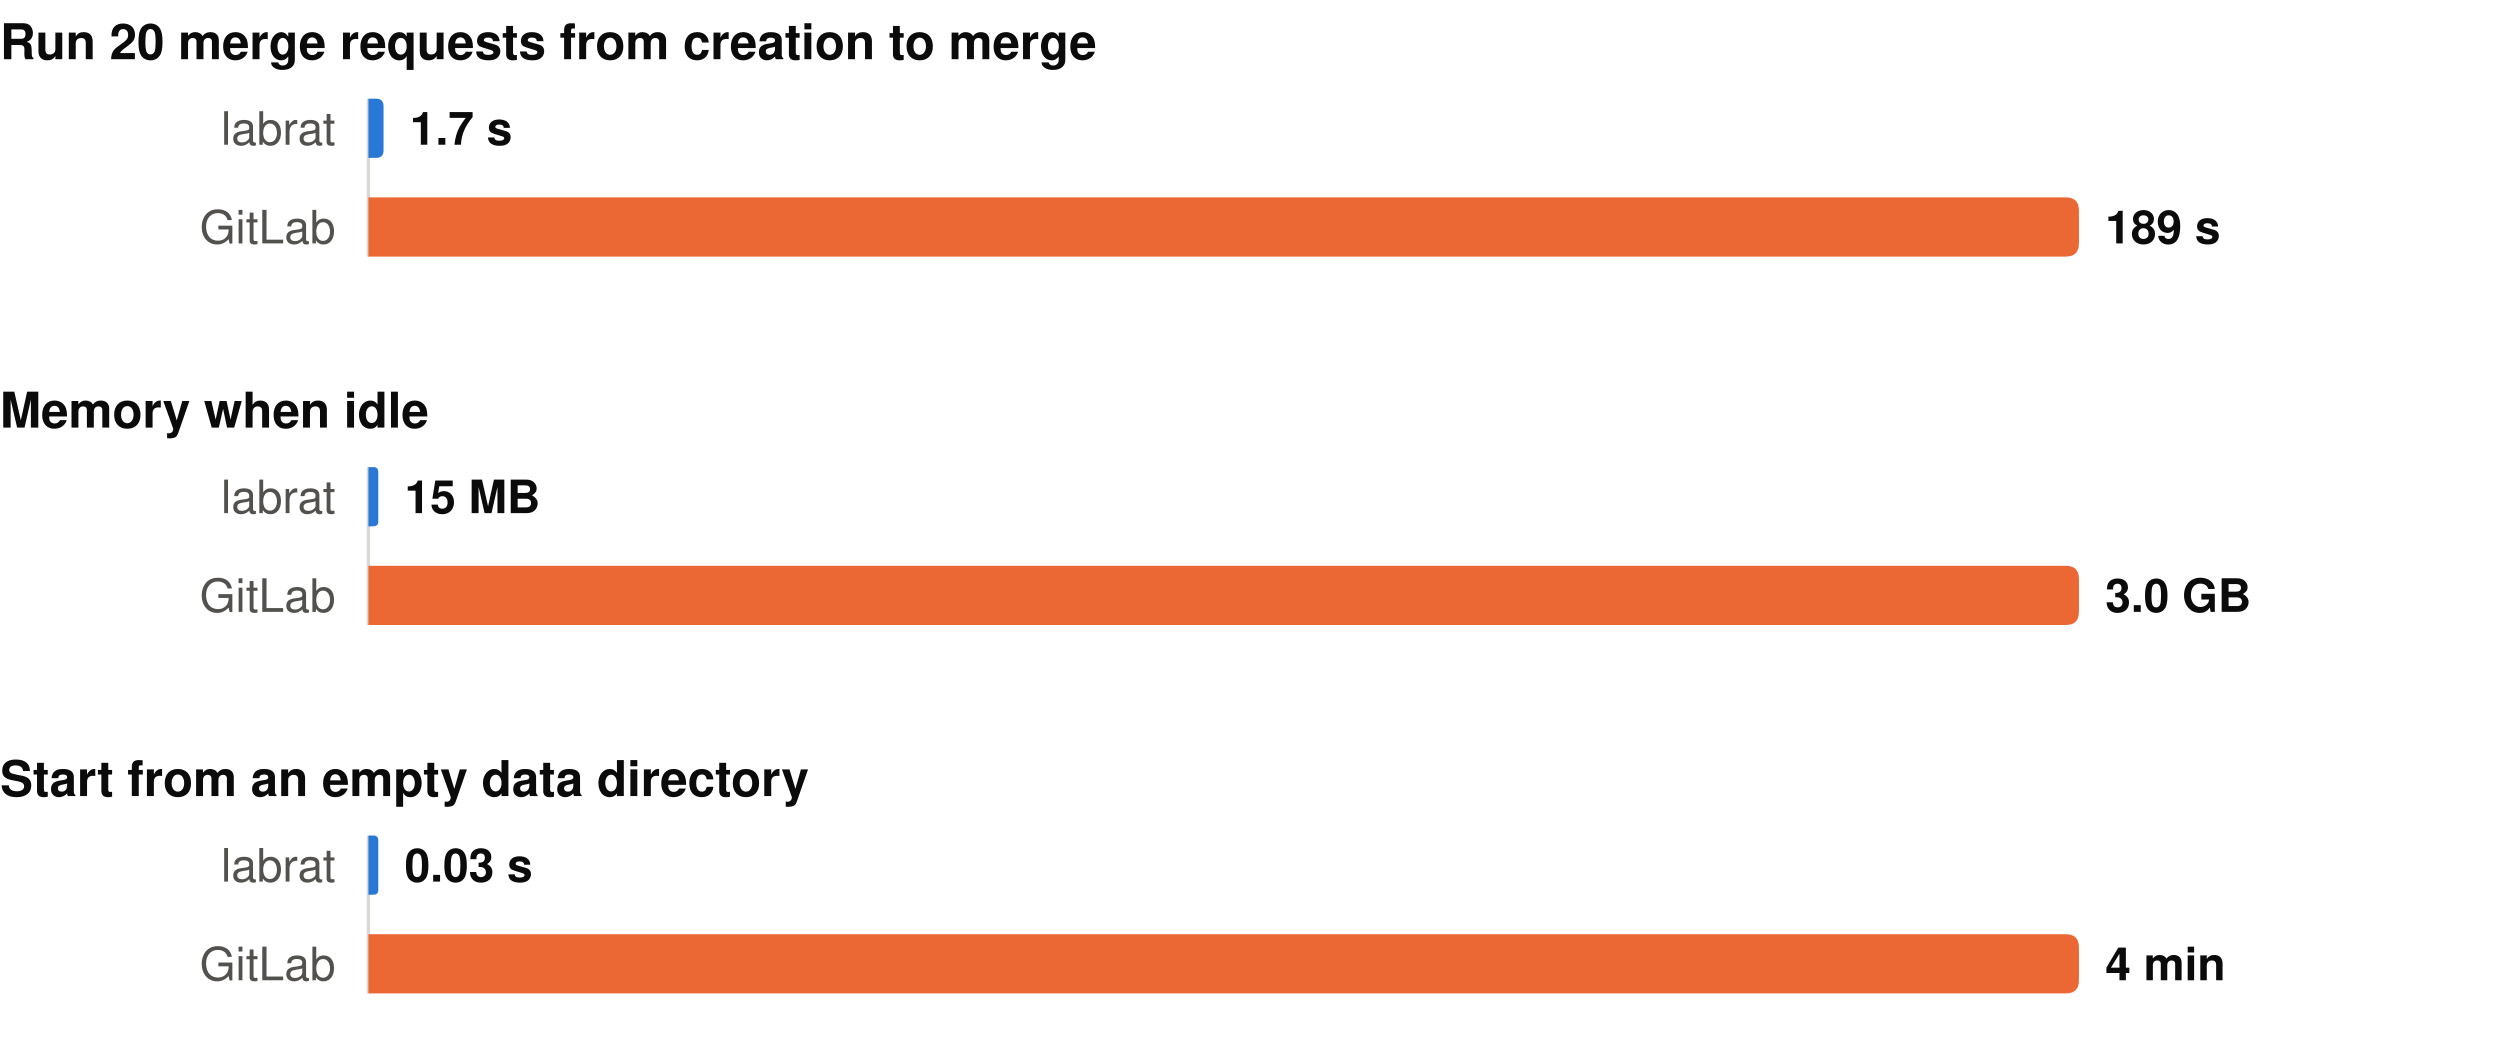
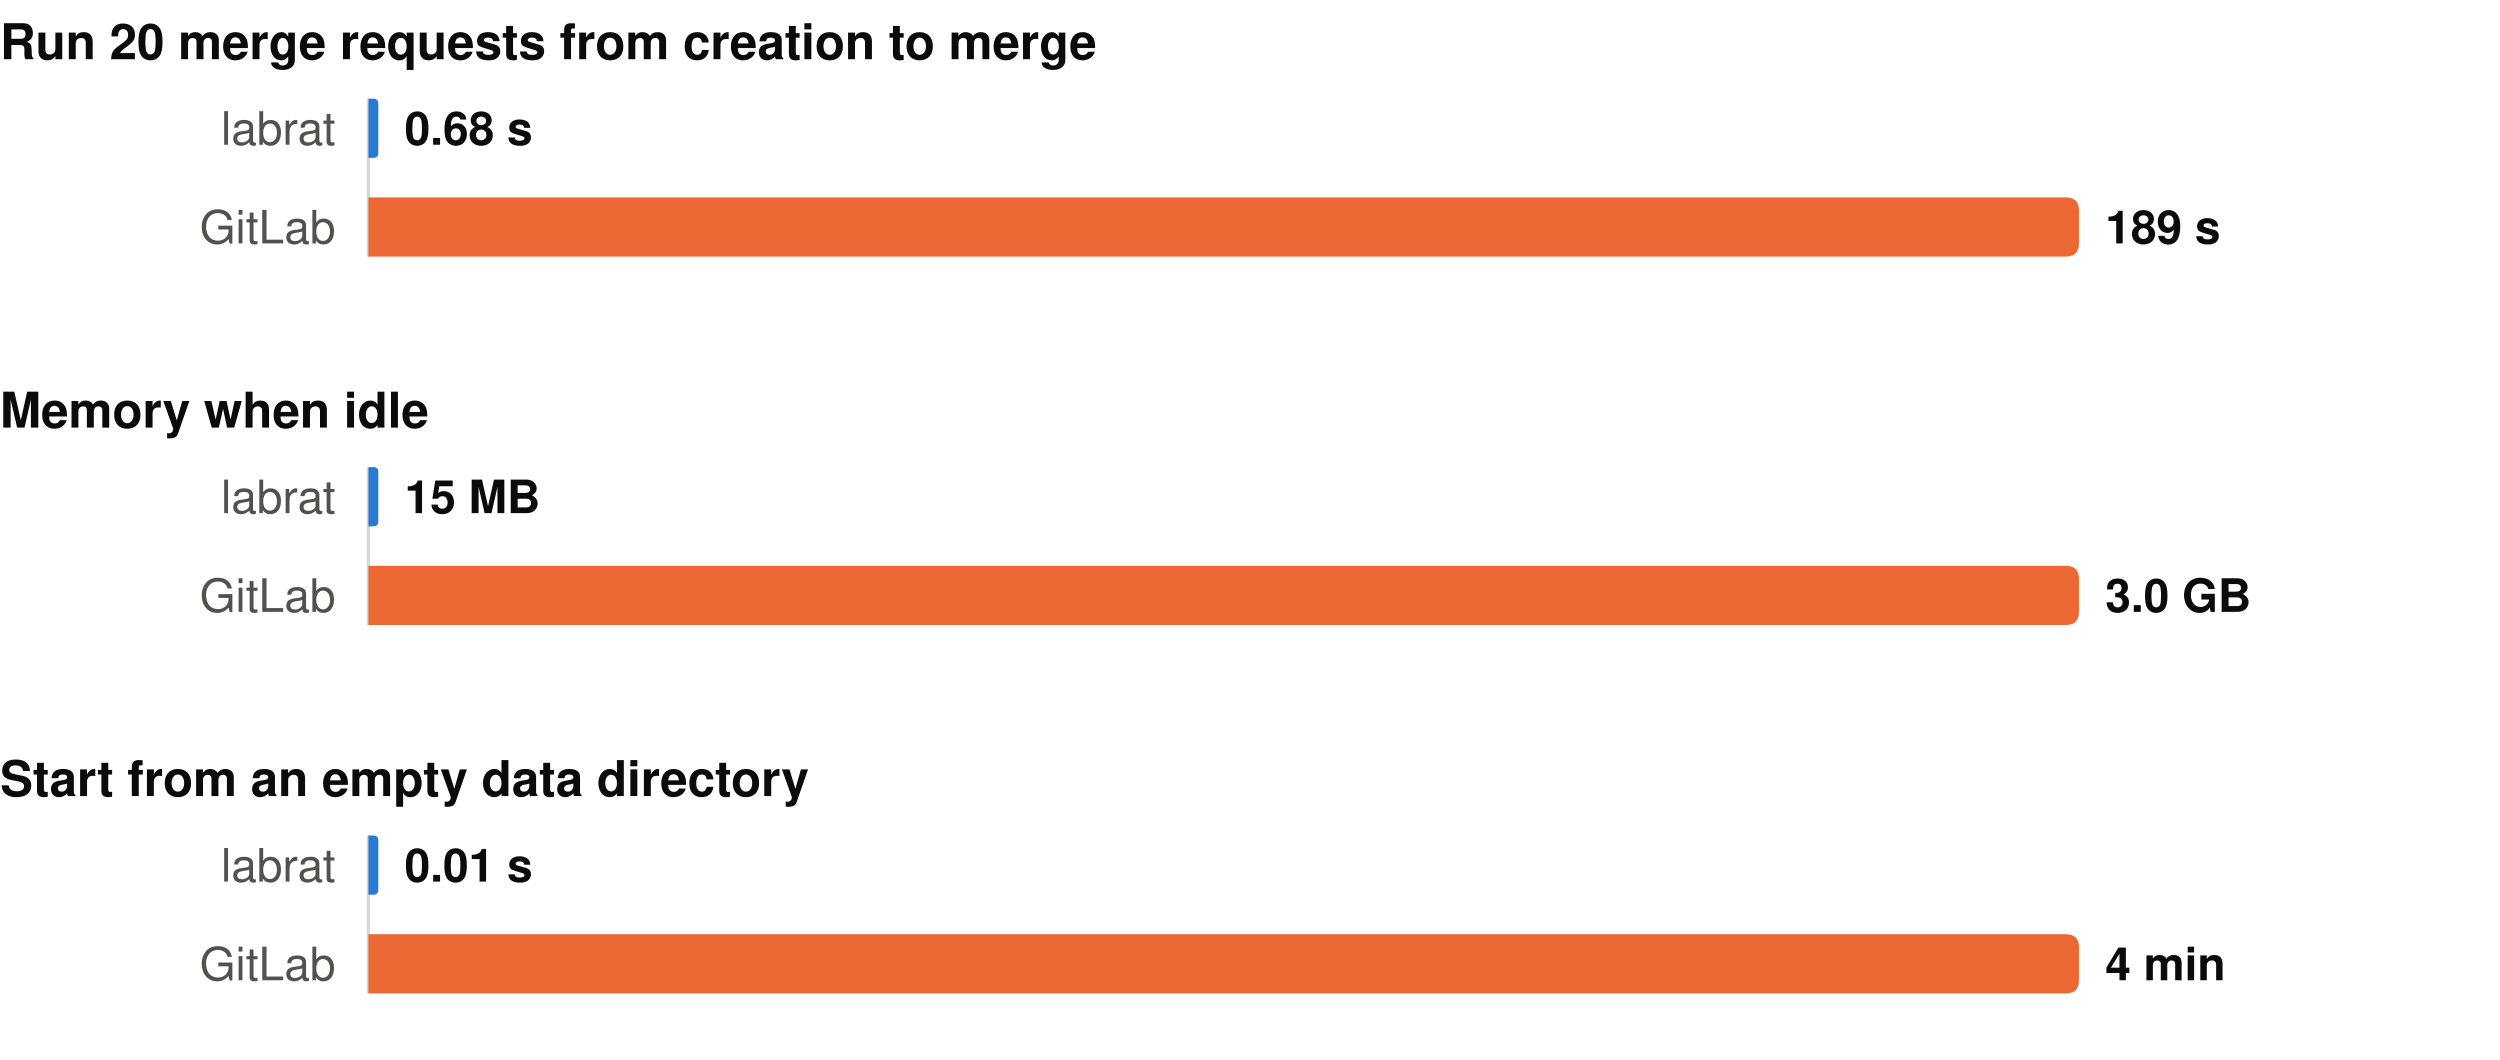
<svg xmlns="http://www.w3.org/2000/svg" viewBox="0 0 760 322" width="760" height="322" role="img" aria-labelledby="t d">
  <style>
  .surface { fill: none; }
  .title { font: 600 15px -apple-system, BlinkMacSystemFont, "Segoe UI", Helvetica, Arial, sans-serif; fill: #0b0b0b; }
  .name { font: 500 14px -apple-system, BlinkMacSystemFont, "Segoe UI", Helvetica, Arial, sans-serif; fill: #52514e; }
  .value { font: 600 14px -apple-system, BlinkMacSystemFont, "Segoe UI", Helvetica, Arial, sans-serif; fill: #0b0b0b; font-variant-numeric: tabular-nums; }
  .track { stroke: #d9d8d3; stroke-width: 1; }
  .labrat { fill: #2a78d6; }
  .gitlab { fill: #eb6834; }
  @media (prefers-color-scheme: dark) {
    .title, .value { fill: #f0efec; }
    .name { fill: #c3c2b7; }
    .track { stroke: #3a3936; }
    .labrat { fill: #3987e5; }
    .gitlab { fill: #d95926; }
  }
</style>
  <text class="title" x="0" y="18">Run 20 merge requests from creation to merge</text>
  <line class="track" x1="112" y1="30" x2="112" y2="78" />
  <text class="name" x="102" y="44" text-anchor="end">labrat</text>
-   <path class="labrat" d="M112,30 H114.3 Q116.6,30 116.6,32.284 V45.716 Q116.6,48 114.3,48 H112 Z" />
-   <text class="value" x="124.6" y="44">1.7 s</text>
+   <path class="labrat" d="M112,30 H113.5 Q115.0,30 115.0,31.50 V46.50 Q115.0,48 113.5,48 H112 Z" />
+   <text class="value" x="123.0" y="44">0.68 s</text>
  <text class="name" x="102" y="74" text-anchor="end">GitLab</text>
  <path class="gitlab" d="M112,60 H628.0 Q632.0,60 632.0,64 V74 Q632.0,78 628.0,78 H112 Z" />
  <text class="value" x="640.0" y="74">189 s</text>
  <text class="title" x="0" y="130">Memory when idle</text>
  <line class="track" x1="112" y1="142" x2="112" y2="190" />
  <text class="name" x="102" y="156" text-anchor="end">labrat</text>
  <path class="labrat" d="M112,142 H113.5 Q115.0,142 115.0,143.5 V158.5 Q115.0,160 113.5,160 H112 Z" />
  <text class="value" x="123.0" y="156">15 MB</text>
  <text class="name" x="102" y="186" text-anchor="end">GitLab</text>
  <path class="gitlab" d="M112,172 H628.0 Q632.0,172 632.0,176 V186 Q632.0,190 628.0,190 H112 Z" />
  <text class="value" x="640.0" y="186">3.0 GB</text>
  <text class="title" x="0" y="242">Start from an empty data directory</text>
  <line class="track" x1="112" y1="254" x2="112" y2="302" />
  <text class="name" x="102" y="268" text-anchor="end">labrat</text>
  <path class="labrat" d="M112,254 H113.5 Q115.0,254 115.0,255.5 V270.5 Q115.0,272 113.5,272 H112 Z" />
-   <text class="value" x="123.0" y="268">0.03 s</text>
+   <text class="value" x="123.0" y="268">0.01 s</text>
  <text class="name" x="102" y="298" text-anchor="end">GitLab</text>
  <path class="gitlab" d="M112,284 H628.0 Q632.0,284 632.0,288 V298 Q632.0,302 628.0,302 H112 Z" />
  <text class="value" x="640.0" y="298">4 min</text>
</svg>
